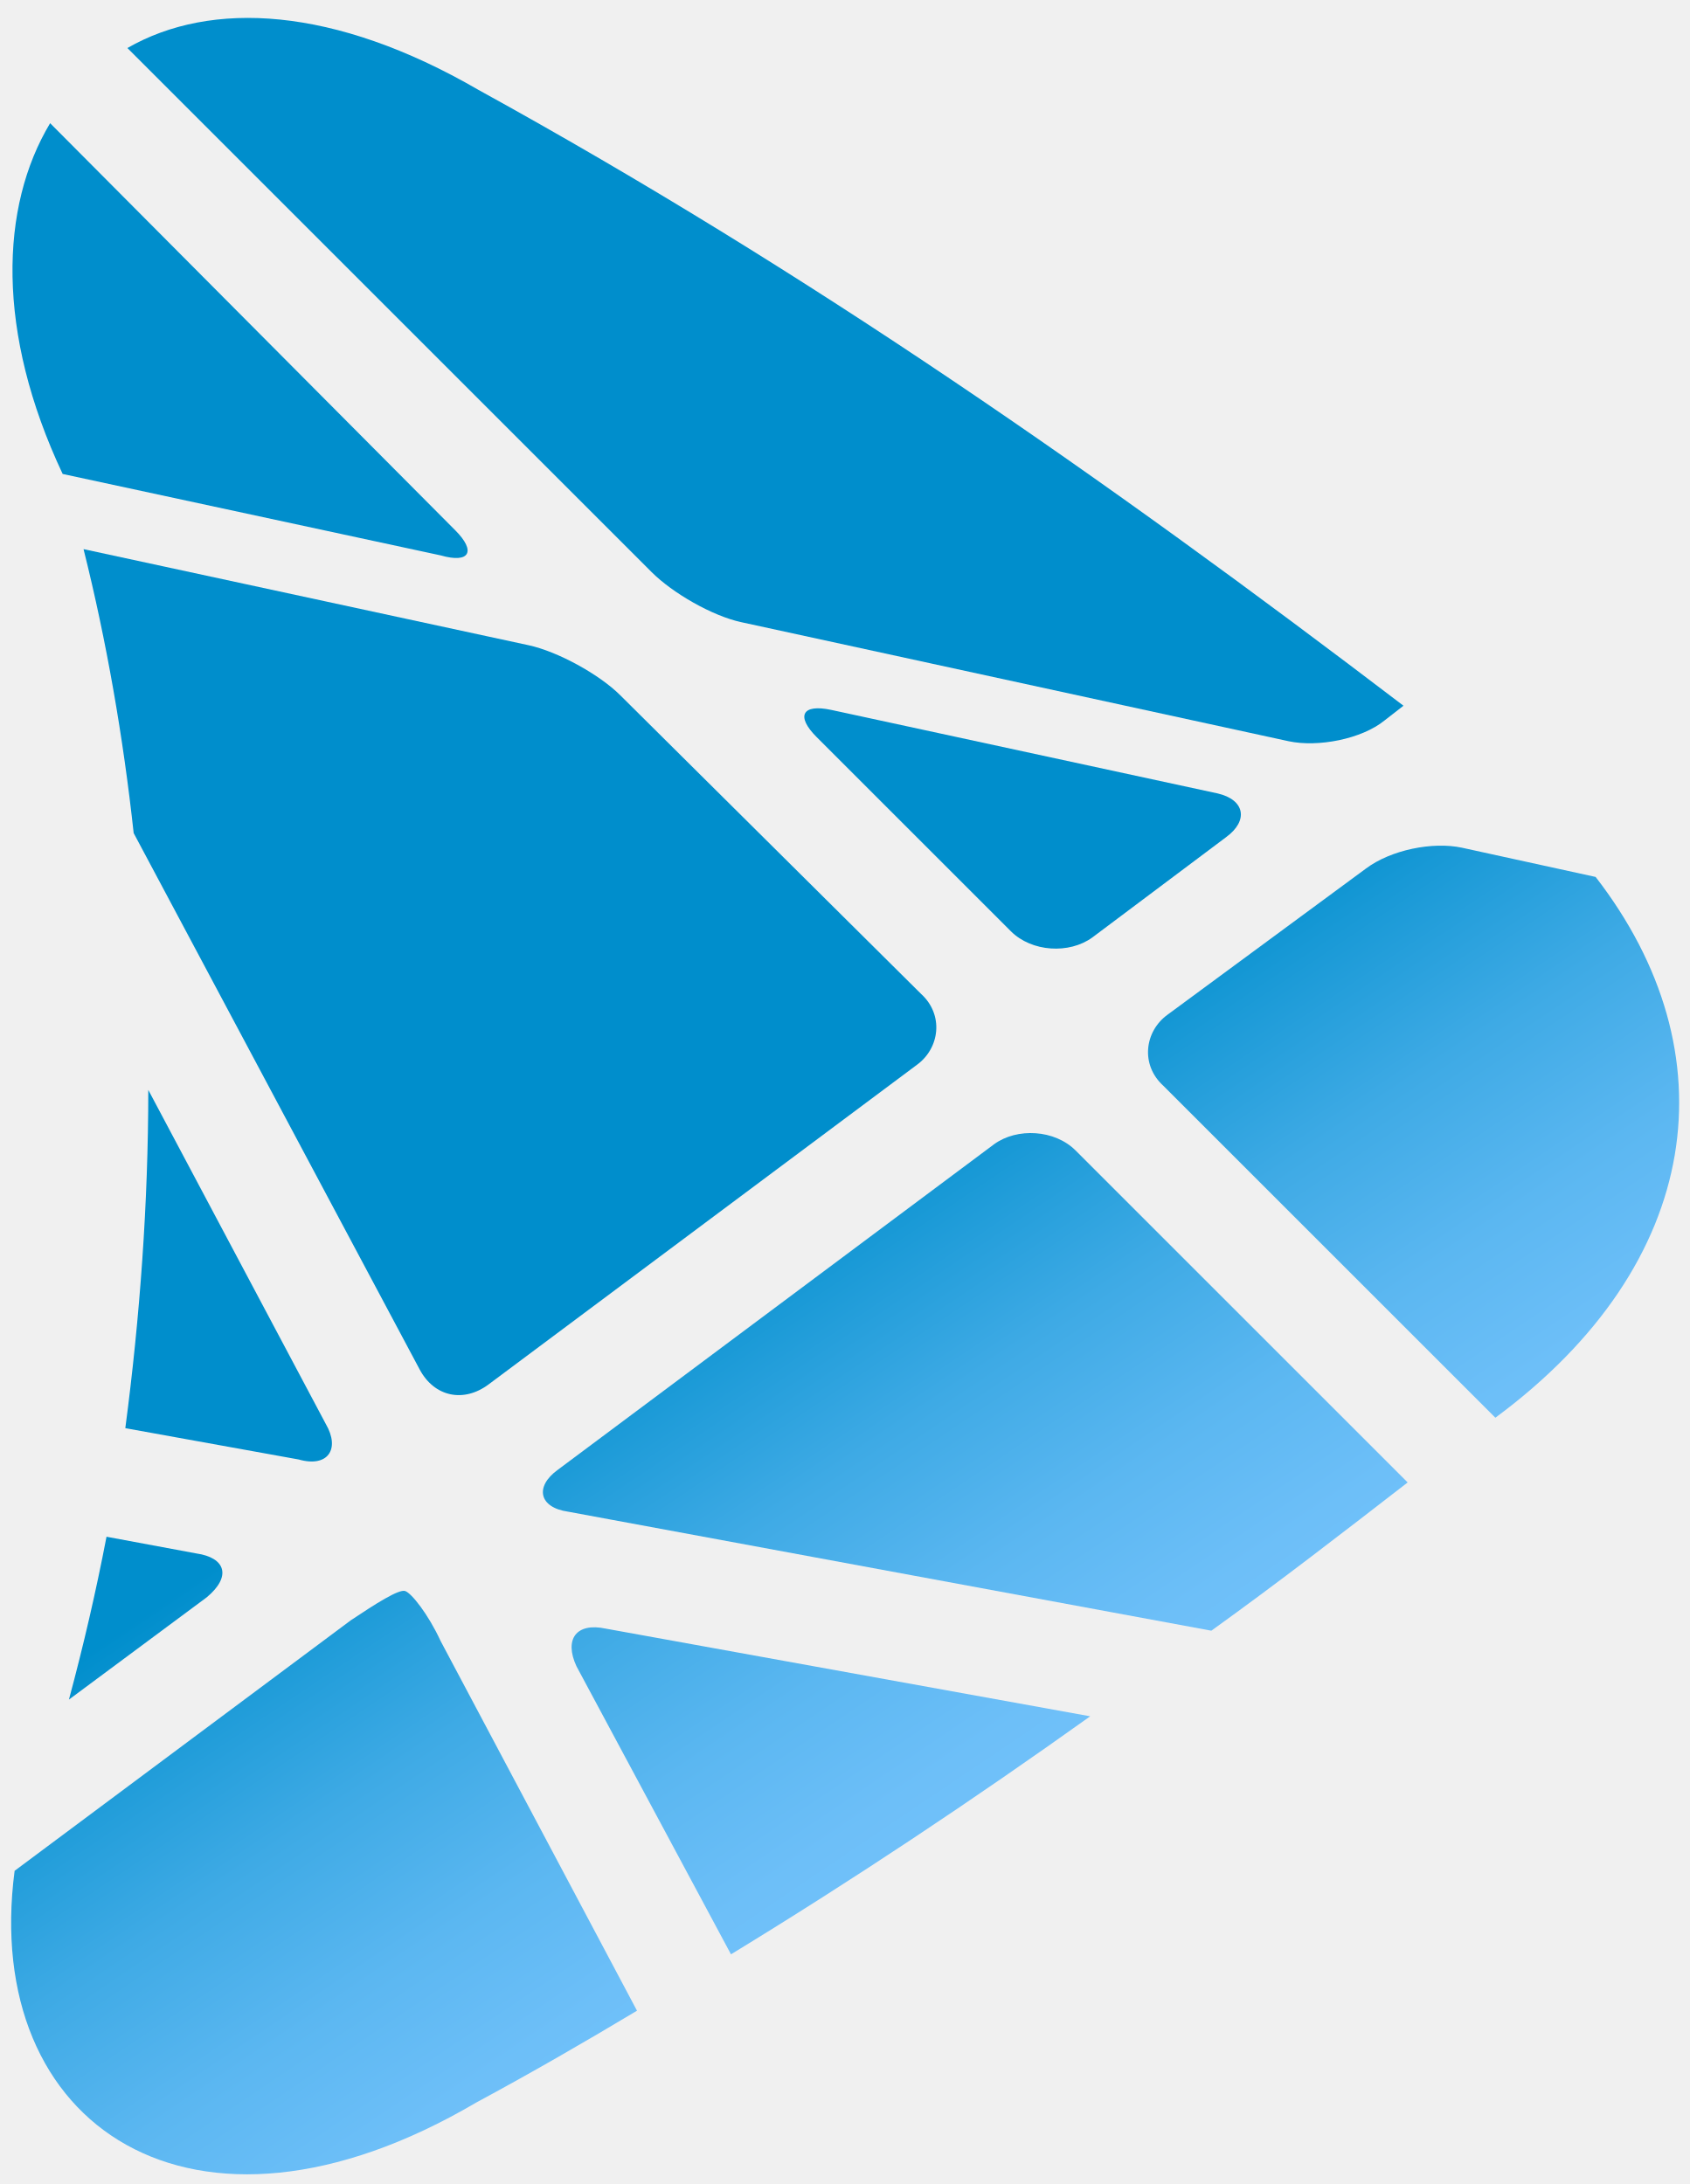
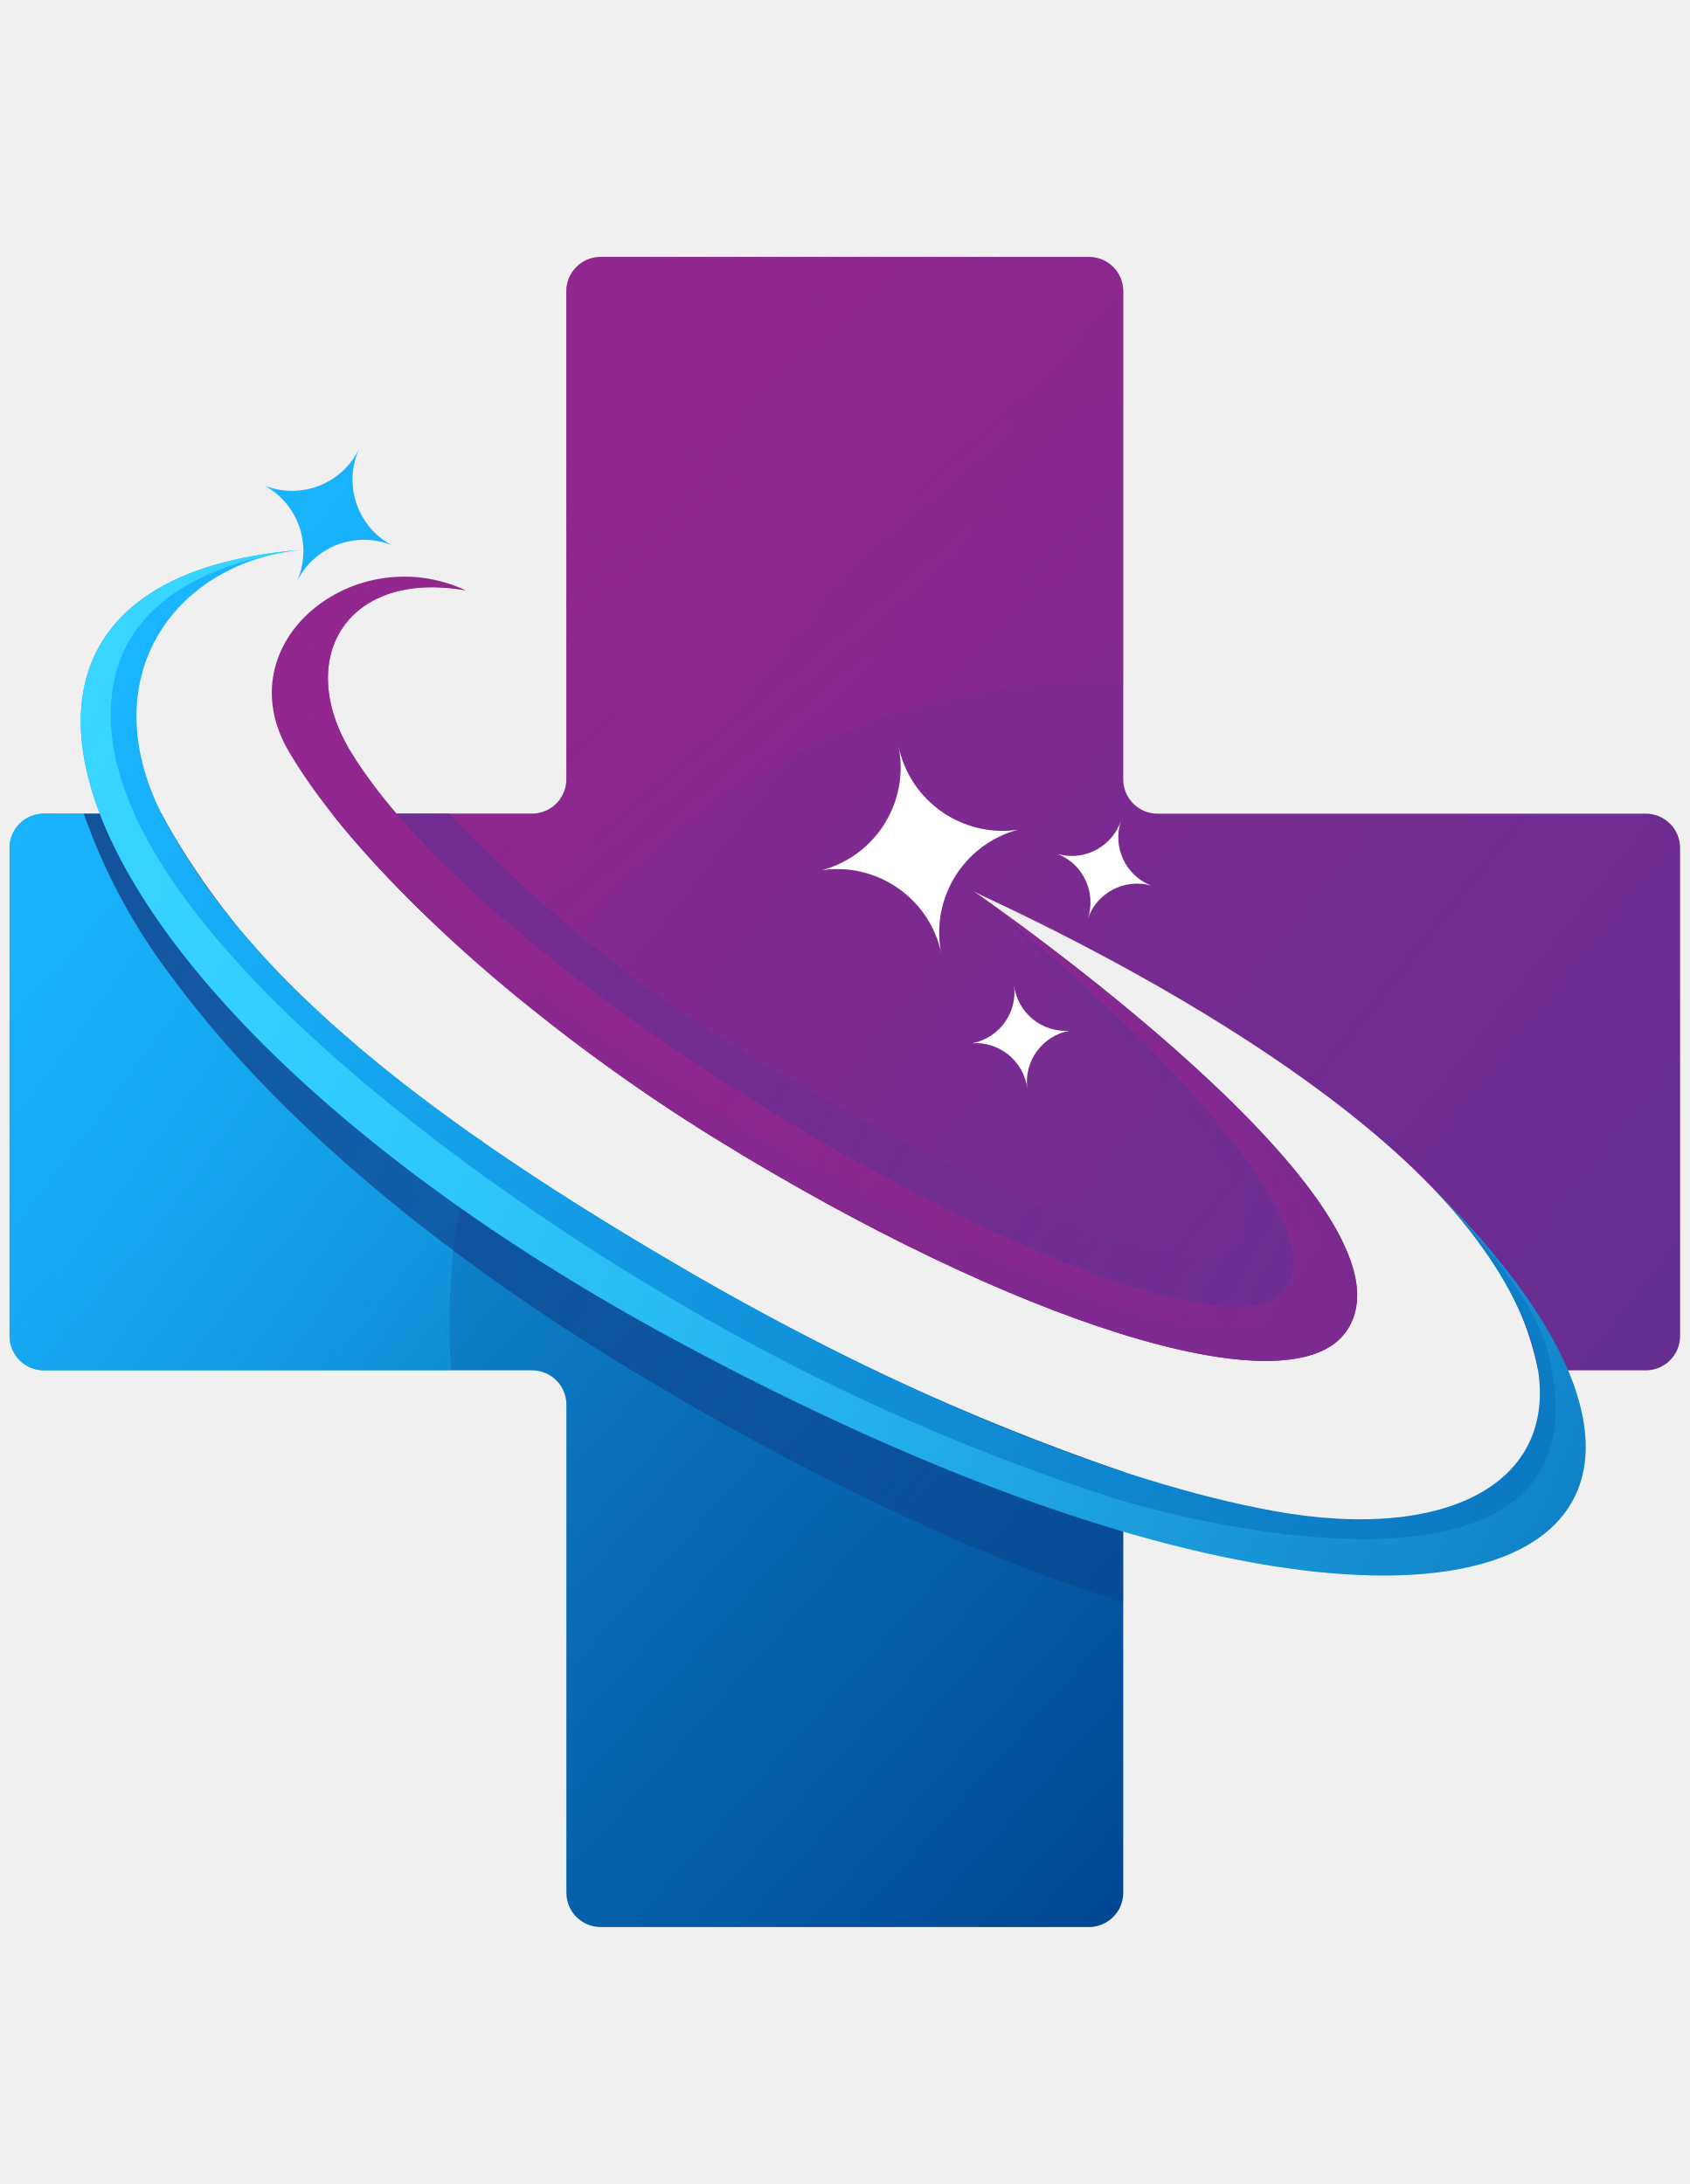
- <svg xmlns="http://www.w3.org/2000/svg" version="1.1" id="Layer_1" x="0px" y="0px" viewBox="0 0 80.9 104.6" style="enable-background:new 0 0 80.9 104.6;" xml:space="preserve">
-   <style type="text/css">
- 	.st0{fill:url(#SVGID_1_);}
- 	.st1{fill:url(#SVGID_2_);}
- 	.st2{fill:url(#SVGID_3_);}
- 	.st3{fill:url(#SVGID_4_);}
- 	.st4{fill:url(#SVGID_5_);}
- 	.st5{fill:url(#SVGID_6_);}
- 	.st6{fill:url(#SVGID_7_);}
- 	.st7{fill:url(#SVGID_8_);}
- 	.st8{fill:url(#SVGID_9_);}
- 	.st9{fill:url(#SVGID_10_);}
- </style>
-   <g>
-     <linearGradient id="SVGID_1_" gradientUnits="userSpaceOnUse" x1="-3.108" y1="18.716" x2="45.321" y2="90.516">
-       <stop offset="0.626" style="stop-color:#008ECC" />
-       <stop offset="0.674" style="stop-color:#1698D5" />
-       <stop offset="0.773" style="stop-color:#3EAAE5" />
-       <stop offset="0.864" style="stop-color:#5BB7F1" />
-       <stop offset="0.943" style="stop-color:#6DBFF8" />
-       <stop offset="1" style="stop-color:#73C2FB" />
+ <svg xmlns="http://www.w3.org/2000/svg" xmlns:xlink="http://www.w3.org/1999/xlink" id="Layer_1" data-name="Layer 1" viewBox="0 0 80.9 104.6">
+   <defs>
+     <style>.cls-1{fill:url(#linear-gradient);}.cls-2{fill:url(#linear-gradient-2);}.cls-3{fill:url(#linear-gradient-3);}.cls-4{fill:url(#linear-gradient-4);}.cls-5{fill:url(#linear-gradient-5);}.cls-6{fill:url(#linear-gradient-6);}.cls-7{fill:#fff;}.cls-10,.cls-12,.cls-13,.cls-15,.cls-17,.cls-18,.cls-20,.cls-21,.cls-7,.cls-8{fill-rule:evenodd;}.cls-8{fill:url(#linear-gradient-7);}.cls-9{mask:url(#mask);}.cls-10{fill:#19b5fe;}.cls-11{mask:url(#mask-2);}.cls-12{fill:#102770;}.cls-13{fill:url(#未命名漸層_11);}.cls-14{mask:url(#mask-3);}.cls-15{fill:#92278f;}.cls-16{mask:url(#mask-4);}.cls-17{fill:#662d91;}.cls-18{fill:url(#linear-gradient-8);}.cls-19{mask:url(#mask-5);}.cls-20{fill:#39d5ff;}.cls-21{fill:url(#未命名漸層_11-2);}.cls-22{mask:url(#mask-6);}</style>
+     <linearGradient id="linear-gradient" x1="45224.539" y1="-22785.985" x2="45870.837" y2="-23245.139" gradientTransform="matrix(0.072, 0, 0, -0.072, -3263.64, -1601.868)" gradientUnits="userSpaceOnUse">
+       <stop offset="0" stop-color="#fff" />
+       <stop offset="1" stop-color="#fff" stop-opacity="0" />
    </linearGradient>
-     <path class="st0" d="M27.6,79.8L35,93.6c5.9-3.6,11.6-7.4,17.2-11.4L29,78C27.6,77.7,27,78.5,27.6,79.8z" />
-     <linearGradient id="SVGID_2_" gradientUnits="userSpaceOnUse" x1="-25.369" y1="33.731" x2="23.061" y2="105.531">
-       <stop offset="0.626" style="stop-color:#008ECC" />
-       <stop offset="0.674" style="stop-color:#1698D5" />
-       <stop offset="0.773" style="stop-color:#3EAAE5" />
-       <stop offset="0.864" style="stop-color:#5BB7F1" />
-       <stop offset="0.943" style="stop-color:#6DBFF8" />
-       <stop offset="1" style="stop-color:#73C2FB" />
+     <linearGradient id="linear-gradient-2" x1="44905.977" y1="-22508.002" x2="46414.929" y2="-23503.959" xlink:href="#linear-gradient" />
+     <linearGradient id="linear-gradient-3" x1="45551.075" y1="-22363.612" x2="46115.668" y2="-23024.159" xlink:href="#linear-gradient" />
+     <linearGradient id="linear-gradient-4" x1="45259.423" y1="-22606.455" x2="46512.055" y2="-23295.212" xlink:href="#linear-gradient" />
+     <linearGradient id="linear-gradient-5" x1="45375.184" y1="-22732.69" x2="46526.033" y2="-23237.271" xlink:href="#linear-gradient" />
+     <linearGradient id="linear-gradient-6" x1="45390.758" y1="-22558.594" x2="46347.557" y2="-23205.824" xlink:href="#linear-gradient" />
+     <linearGradient id="linear-gradient-7" x1="46070.881" y1="-23532.022" x2="45165.934" y2="-22732.378" gradientTransform="matrix(0.072, 0, 0, -0.072, -3263.64, -1601.868)" gradientUnits="userSpaceOnUse">
+       <stop offset="0" stop-color="#004790" />
+       <stop offset="1" stop-color="#19b5fe" />
    </linearGradient>
-     <path class="st1" d="M19.4,76.2c-0.3-0.1-1.4,0.6-2.6,1.4l-16.1,12c-1.6,12.2,8.5,19.1,22.1,11.1c2.6-1.4,5.2-2.9,7.7-4.4   l-9.4-17.7C20.5,77.3,19.7,76.3,19.4,76.2z" />
-     <linearGradient id="SVGID_3_" gradientUnits="userSpaceOnUse" x1="31.352" y1="-4.527" x2="79.781" y2="67.272">
-       <stop offset="0.626" style="stop-color:#008ECC" />
-       <stop offset="0.674" style="stop-color:#1698D5" />
-       <stop offset="0.773" style="stop-color:#3EAAE5" />
-       <stop offset="0.864" style="stop-color:#5BB7F1" />
-       <stop offset="0.943" style="stop-color:#6DBFF8" />
-       <stop offset="1" style="stop-color:#73C2FB" />
+     <mask id="mask" x="0.383" y="38.896" width="22.508" height="26.808" maskUnits="userSpaceOnUse">
+       <g id="id0">
+         <rect class="cls-1" x="0.383" y="38.896" width="22.508" height="26.808" />
+       </g>
+     </mask>
+     <mask id="mask-2" x="3.936" y="38.896" width="49.918" height="37.911" maskUnits="userSpaceOnUse">
+       <g id="id2">
+         <rect class="cls-2" x="3.936" y="38.896" width="49.918" height="37.911" />
+       </g>
+     </mask>
+     <linearGradient id="未命名漸層_11" x1="46426.157" y1="-23110.471" x2="45614.696" y2="-22465.186" gradientTransform="matrix(0.072, 0, 0, -0.072, -3263.64, -1601.868)" gradientUnits="userSpaceOnUse">
+       <stop offset="0" stop-color="#662d91" />
+       <stop offset="1" stop-color="#92278f" />
    </linearGradient>
-     <path class="st2" d="M65.4,41.6l-9.5,7c-1.1,0.8-1.3,2.4-0.2,3.4l15.9,15.9c10-7.4,11.3-17.5,4.8-25.9L70,40.6   C68.6,40.3,66.6,40.7,65.4,41.6z" />
-     <linearGradient id="SVGID_4_" gradientUnits="userSpaceOnUse" x1="6.729" y1="12.081" x2="55.158" y2="83.881">
-       <stop offset="0.626" style="stop-color:#008ECC" />
-       <stop offset="0.674" style="stop-color:#1698D5" />
-       <stop offset="0.773" style="stop-color:#3EAAE5" />
-       <stop offset="0.864" style="stop-color:#5BB7F1" />
-       <stop offset="0.943" style="stop-color:#6DBFF8" />
-       <stop offset="1" style="stop-color:#73C2FB" />
-     </linearGradient>
-     <path class="st3" d="M51.5,55.1c-1-1-2.8-1.1-3.9-0.3L26.7,70.4c-1.1,0.8-0.9,1.8,0.5,2L58,78.1c3.2-2.3,6.3-4.7,9.4-7.1L51.5,55.1   z" />
-     <linearGradient id="SVGID_5_" gradientUnits="userSpaceOnUse" x1="24.348" y1="0.197" x2="72.778" y2="71.996">
-       <stop offset="0.626" style="stop-color:#008ECC" />
-       <stop offset="0.674" style="stop-color:#1698D5" />
-       <stop offset="0.773" style="stop-color:#3EAAE5" />
-       <stop offset="0.864" style="stop-color:#5BB7F1" />
-       <stop offset="0.943" style="stop-color:#6DBFF8" />
-       <stop offset="1" style="stop-color:#73C2FB" />
-     </linearGradient>
-     <path class="st4" d="M58.3,38l-18.5-4c-1.4-0.3-1.7,0.3-0.7,1.3l9.3,9.3c1,1,2.8,1.1,3.9,0.3l6.4-4.8C59.8,39.3,59.6,38.3,58.3,38z   " />
-     <linearGradient id="SVGID_6_" gradientUnits="userSpaceOnUse" x1="5.109" y1="13.174" x2="53.539" y2="84.973">
-       <stop offset="0.626" style="stop-color:#008ECC" />
-       <stop offset="0.674" style="stop-color:#1698D5" />
-       <stop offset="0.773" style="stop-color:#3EAAE5" />
-       <stop offset="0.864" style="stop-color:#5BB7F1" />
-       <stop offset="0.943" style="stop-color:#6DBFF8" />
-       <stop offset="1" style="stop-color:#73C2FB" />
-     </linearGradient>
-     <path class="st5" d="M21.8,25.4L2.4,5.9C0,9.9-0.2,15.9,3,22.7l18.1,3.9C22.5,27,22.8,26.4,21.8,25.4z" />
-     <linearGradient id="SVGID_7_" gradientUnits="userSpaceOnUse" x1="-15.768" y1="27.255" x2="32.662" y2="99.055">
-       <stop offset="0.626" style="stop-color:#008ECC" />
-       <stop offset="0.674" style="stop-color:#1698D5" />
-       <stop offset="0.773" style="stop-color:#3EAAE5" />
-       <stop offset="0.864" style="stop-color:#5BB7F1" />
-       <stop offset="0.943" style="stop-color:#6DBFF8" />
-       <stop offset="1" style="stop-color:#73C2FB" />
-     </linearGradient>
-     <path class="st6" d="M15.6,68.2L7.1,52.2c0,5.4-0.4,10.9-1.1,16.2l8.3,1.5C15.7,70.3,16.3,69.4,15.6,68.2z" />
-     <linearGradient id="SVGID_8_" gradientUnits="userSpaceOnUse" x1="24.504" y1="9.167662e-02" x2="72.933" y2="71.891">
-       <stop offset="0.626" style="stop-color:#008ECC" />
-       <stop offset="0.674" style="stop-color:#1698D5" />
-       <stop offset="0.773" style="stop-color:#3EAAE5" />
-       <stop offset="0.864" style="stop-color:#5BB7F1" />
-       <stop offset="0.943" style="stop-color:#6DBFF8" />
-       <stop offset="1" style="stop-color:#73C2FB" />
-     </linearGradient>
-     <path class="st7" d="M35.5,29.8l26.2,5.7c1.4,0.3,3.5-0.1,4.6-1l0.9-0.7C52.9,22.9,38.7,13,22.9,4.3C16,0.3,10.1,0,6.1,2.3   l25.1,25.1C32.2,28.4,34.1,29.5,35.5,29.8z" />
-     <linearGradient id="SVGID_9_" gradientUnits="userSpaceOnUse" x1="-23.766" y1="32.65" x2="24.663" y2="104.45">
-       <stop offset="0.626" style="stop-color:#008ECC" />
-       <stop offset="0.674" style="stop-color:#1698D5" />
-       <stop offset="0.773" style="stop-color:#3EAAE5" />
-       <stop offset="0.864" style="stop-color:#5BB7F1" />
-       <stop offset="0.943" style="stop-color:#6DBFF8" />
-       <stop offset="1" style="stop-color:#73C2FB" />
-     </linearGradient>
-     <path class="st8" d="M9.4,74.4l-4.3-0.8c-0.5,2.6-1.1,5.2-1.8,7.8l6.6-4.9C11.1,75.5,10.8,74.6,9.4,74.4z" />
-     <linearGradient id="SVGID_10_" gradientUnits="userSpaceOnUse" x1="3.53" y1="14.239" x2="51.96" y2="86.038">
-       <stop offset="0.626" style="stop-color:#008ECC" />
-       <stop offset="0.674" style="stop-color:#1698D5" />
-       <stop offset="0.773" style="stop-color:#3EAAE5" />
-       <stop offset="0.864" style="stop-color:#5BB7F1" />
-       <stop offset="0.943" style="stop-color:#6DBFF8" />
-       <stop offset="1" style="stop-color:#73C2FB" />
-     </linearGradient>
-     <path class="st9" d="M20.1,65.6c0.7,1.3,2.1,1.6,3.3,0.7l20.5-15.3c1.1-0.8,1.3-2.4,0.2-3.4L29.7,33.3c-1-1-3-2.1-4.4-2.4L4,26.3   c1.1,4.4,1.9,9,2.4,13.6L20.1,65.6z" />
+     <mask id="mask-3" x="15.821" y="12.234" width="38.033" height="36.148" maskUnits="userSpaceOnUse">
+       <g id="id4">
+         <rect class="cls-3" x="15.821" y="12.234" width="38.033" height="36.148" />
+       </g>
+     </mask>
+     <mask id="mask-4" x="18.91" y="38.896" width="43.105" height="23.755" maskUnits="userSpaceOnUse">
+       <g id="id6">
+         <rect class="cls-4" x="18.91" y="38.896" width="43.105" height="23.755" />
+       </g>
+     </mask>
+     <linearGradient id="linear-gradient-8" x1="47016.15" y1="-23842.988" x2="45442.128" y2="-22656.589" xlink:href="#linear-gradient-7" />
+     <mask id="mask-5" x="3.792" y="26.267" width="72.207" height="49.264" maskUnits="userSpaceOnUse">
+       <g id="id8">
+         <rect class="cls-5" x="3.792" y="26.267" width="72.207" height="49.264" />
+       </g>
+     </mask>
+     <linearGradient id="未命名漸層_11-2" x1="46891.695" y1="-23578.377" x2="45538.159" y2="-22693.629" xlink:href="#未命名漸層_11" />
+     <mask id="mask-6" x="14.49" y="27.785" width="49.263" height="35.98" maskUnits="userSpaceOnUse">
+       <g id="id10">
+         <rect class="cls-6" x="14.49" y="27.785" width="49.263" height="35.98" />
+       </g>
+     </mask>
+   </defs>
+   <g id="Layer_1-2" data-name="Layer_1">
+     <g id="_2327149943952" data-name=" 2327149943952">
+       <path class="cls-7" d="M52.081,44.016a2.495,2.495,0,0,0-1.427-3.111,2.495,2.495,0,0,0,3.023-1.606,2.494,2.494,0,0,0,1.426,3.111A2.495,2.495,0,0,0,52.081,44.016Z" />
+       <path class="cls-7" d="M49.189,52.136a2.495,2.495,0,0,0-2.647-2.171,2.494,2.494,0,0,0,2.012-2.769,2.494,2.494,0,0,0,2.646,2.171,2.494,2.494,0,0,0-2.012,2.769Z" />
+       <path class="cls-7" d="M45.075,45.689a5.094,5.094,0,0,0-5.725-4.011A5.094,5.094,0,0,0,43.02,35.728a5.093,5.093,0,0,0,5.725,4.011,5.094,5.094,0,0,0-3.669,5.95Z" />
+       <path class="cls-8" d="M7.733,38.969H2.096A1.643,1.643,0,0,0,.457,40.609V63.991A1.643,1.643,0,0,0,2.096,65.631H25.479a1.643,1.643,0,0,1,1.64,1.64V90.653a1.643,1.643,0,0,0,1.64,1.64H52.141a1.643,1.643,0,0,0,1.64-1.64V70.486a113.783,113.783,0,0,1-21.379-9.918C18.886,52.679,11.685,46.238,7.958,39.399q-.118-.216-.225-.43Z" />
+       <g class="cls-9">
+         <path class="cls-10" d="M7.733,38.969H2.096A1.643,1.643,0,0,0,.457,40.609V63.991A1.643,1.643,0,0,0,2.096,65.631H21.604q-.084-1.139-.086-2.299a30.63,30.63,0,0,1,1.299-8.847c-7.55-5.297-12.134-10.085-14.86-15.086q-.118-.216-.225-.43Z" />
+       </g>
+       <g class="cls-11">
+         <path class="cls-12" d="M7.733,38.969H4.009a28.552,28.552,0,0,0,4.258,7.879c5.681,7.694,14.432,14.282,22.577,19.143C37.516,69.973,45.732,74.244,53.781,76.734V72.353c-2.299-.817-4.559-1.767-6.723-2.761A123.848,123.848,0,0,1,31.835,61.165,103.379,103.379,0,0,1,16.606,49.674,37.506,37.506,0,0,1,7.958,39.399q-.118-.216-.225-.43Z" />
+       </g>
+       <path class="cls-13" d="M52.141,12.307H28.759A1.643,1.643,0,0,0,27.119,13.947V37.329a1.643,1.643,0,0,1-1.64,1.64H15.895c3.948,4.995,10.777,10.881,18.357,15.562,14.233,8.791,27.473,13.051,30.189,9.259,4.203-5.869-17.464-20.859-17.818-21.094.786.433,17.882,7.885,24.347,17.039a14.278,14.278,0,0,1,2.675,5.896h5.159a1.643,1.643,0,0,0,1.64-1.64V40.609a1.643,1.643,0,0,0-1.64-1.64H55.421a1.643,1.643,0,0,1-1.64-1.64V13.947a1.643,1.643,0,0,0-1.64-1.64ZM52.081,44.016a2.495,2.495,0,0,0-1.427-3.111,2.495,2.495,0,0,0,3.023-1.606,2.494,2.494,0,0,0,1.426,3.111A2.495,2.495,0,0,0,52.081,44.016ZM49.189,52.136a2.495,2.495,0,0,0-2.647-2.171,2.494,2.494,0,0,0,2.012-2.769,2.494,2.494,0,0,0,2.646,2.171,2.494,2.494,0,0,0-2.012,2.769Zm-4.114-6.448a5.094,5.094,0,0,0-5.725-4.011,5.094,5.094,0,0,0,3.669-5.95,5.093,5.093,0,0,0,5.725,4.011,5.094,5.094,0,0,0-3.669,5.95Z" />
+       <g class="cls-14">
+         <path class="cls-15" d="M52.141,12.307H28.759A1.643,1.643,0,0,0,27.119,13.947V37.329a1.643,1.643,0,0,1-1.64,1.64H15.895a61.898,61.898,0,0,0,9.557,9.34,30.619,30.619,0,0,1,26.697-15.607q.821,0,1.632.044V13.947a1.643,1.643,0,0,0-1.64-1.64Z" />
+       </g>
+       <g class="cls-16">
+         <path class="cls-17" d="M21.501,38.969H18.983C29.036,50.746,56.48,65.519,61.224,62.068c2.915-2.122-3.268-10.274-14.602-19.372,1.755,1.51,16.768,15.594,11.815,17.249-4.277,1.43-22.319-9.088-24.734-10.745A73.017,73.017,0,0,1,21.501,38.969Z" />
+       </g>
+       <path class="cls-18" d="M68.524,56.823c12.12,11.937,8.695,19.94-5.471,18.459-7.483-.782-17.962-4.21-30.73-11.103C21.753,58.473,13.909,52.087,9.162,46.207.926,36.003,2.018,27.319,14.385,26.34c-6.094.622-10.139,6.25-6.428,13.06A30.486,30.486,0,0,0,10.751,43.62c4.194,5.353,10.939,10.696,21.651,16.949C43.423,67.002,53.611,71.026,61.012,72.37a24.476,24.476,0,0,0,3.044.366c8.612.463,12.844-4.603,6.914-13a24.68,24.68,0,0,0-2.445-2.913ZM14.188,27.91a3.573,3.573,0,0,1,4.56-1.801,3.574,3.574,0,0,1-1.531-4.657,3.572,3.572,0,0,1-4.559,1.801,3.573,3.573,0,0,1,1.531,4.657Z" />
+       <g class="cls-19">
+         <path class="cls-20" d="M68.524,56.823c12.12,11.937,8.695,19.94-5.471,18.458-7.482-.782-17.962-4.21-30.729-11.103C21.753,58.473,13.909,52.087,9.162,46.207.926,36.003,2.018,27.319,14.386,26.34a10.487,10.487,0,0,0-1.39.236c-4.333.892-6.856,2.984-7.506,5.917-2.33,10.524,17.6,24.268,25.396,28.943A104.636,104.636,0,0,0,53.253,71.731c6.799,2.074,23.832,5.234,20.9-6.838-.563-2.318-2.561-4.814-5.162-7.578q-.229-.247-.467-.492Z" />
+       </g>
+       <path class="cls-21" d="M15.221,38.088a24.262,24.262,0,0,1-1.384-2.078c-3.09-5.253,3.143-10.218,8.472-7.732-5.623-.997-8.161,3.126-5.62,7.552,7.135,12.062,39.356,30.005,44.535,26.238,2.915-2.121-3.268-10.273-14.602-19.371.354.235,22.022,15.226,17.818,21.095-2.715,3.791-15.956-.469-30.189-9.259-8.03-4.959-15.218-11.272-19.03-16.443Z" />
+       <g class="cls-22">
+         <path class="cls-15" d="M61.224,62.068c2.915-2.121-3.268-10.273-14.602-19.371.039.026.343.236.847.595Q62.92,55.439,63.644,60.68c.687,4.972-8.541,2.473-10.81,1.667A106.64,106.64,0,0,1,28.278,49.129c-3.226-2.327-9.371-7.329-12.208-11.961a9.123,9.123,0,0,1-1.495-4.031c-.217-3.495,2.622-6.391,7.735-4.859-5.623-.997-8.161,3.126-5.62,7.552q.117.199.244.4c7.595,12.054,39.169,29.564,44.29,25.838Z" />
+       </g>
+     </g>
  </g>
</svg>
